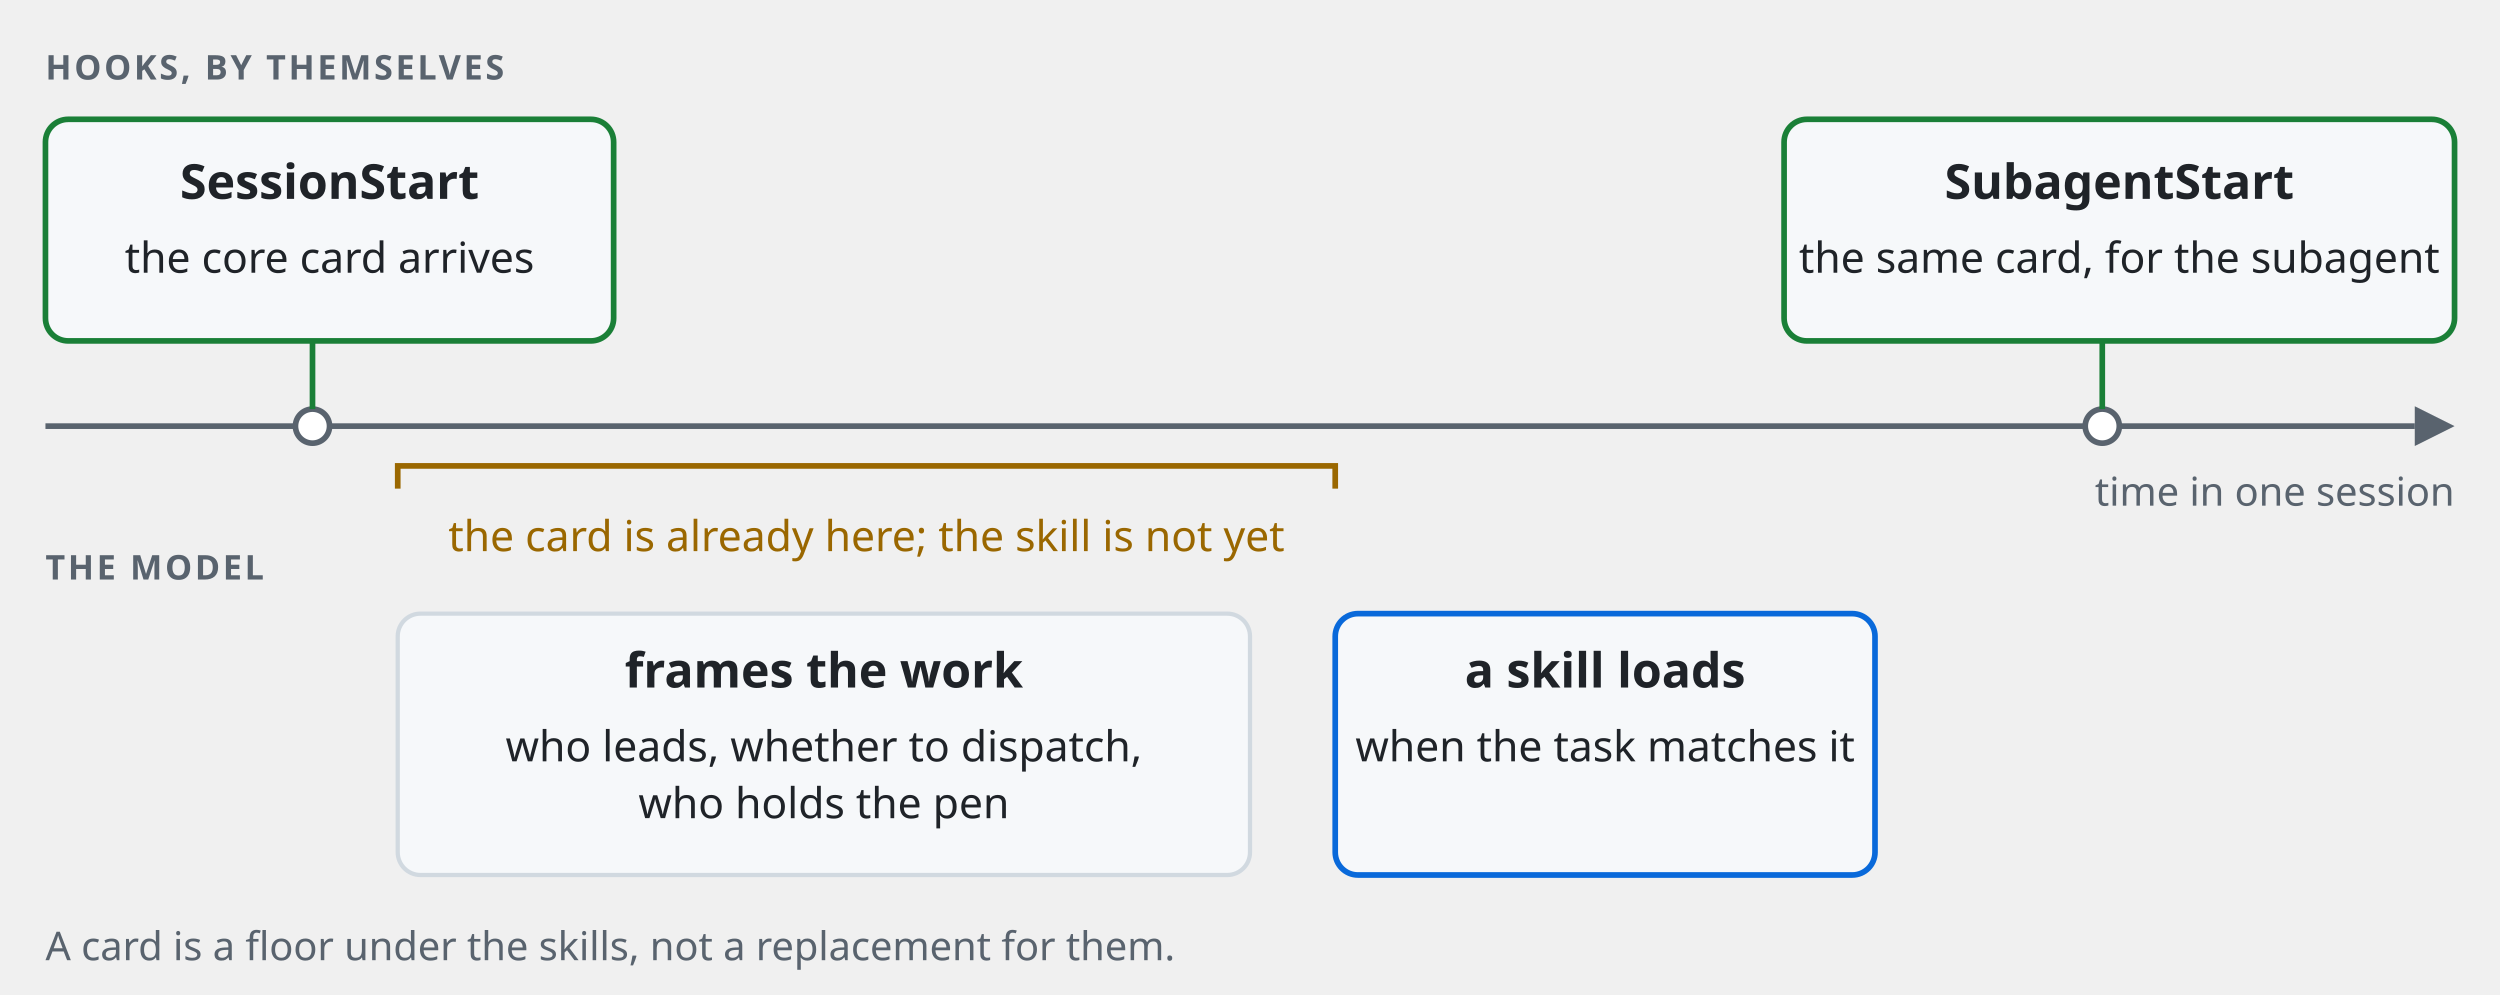
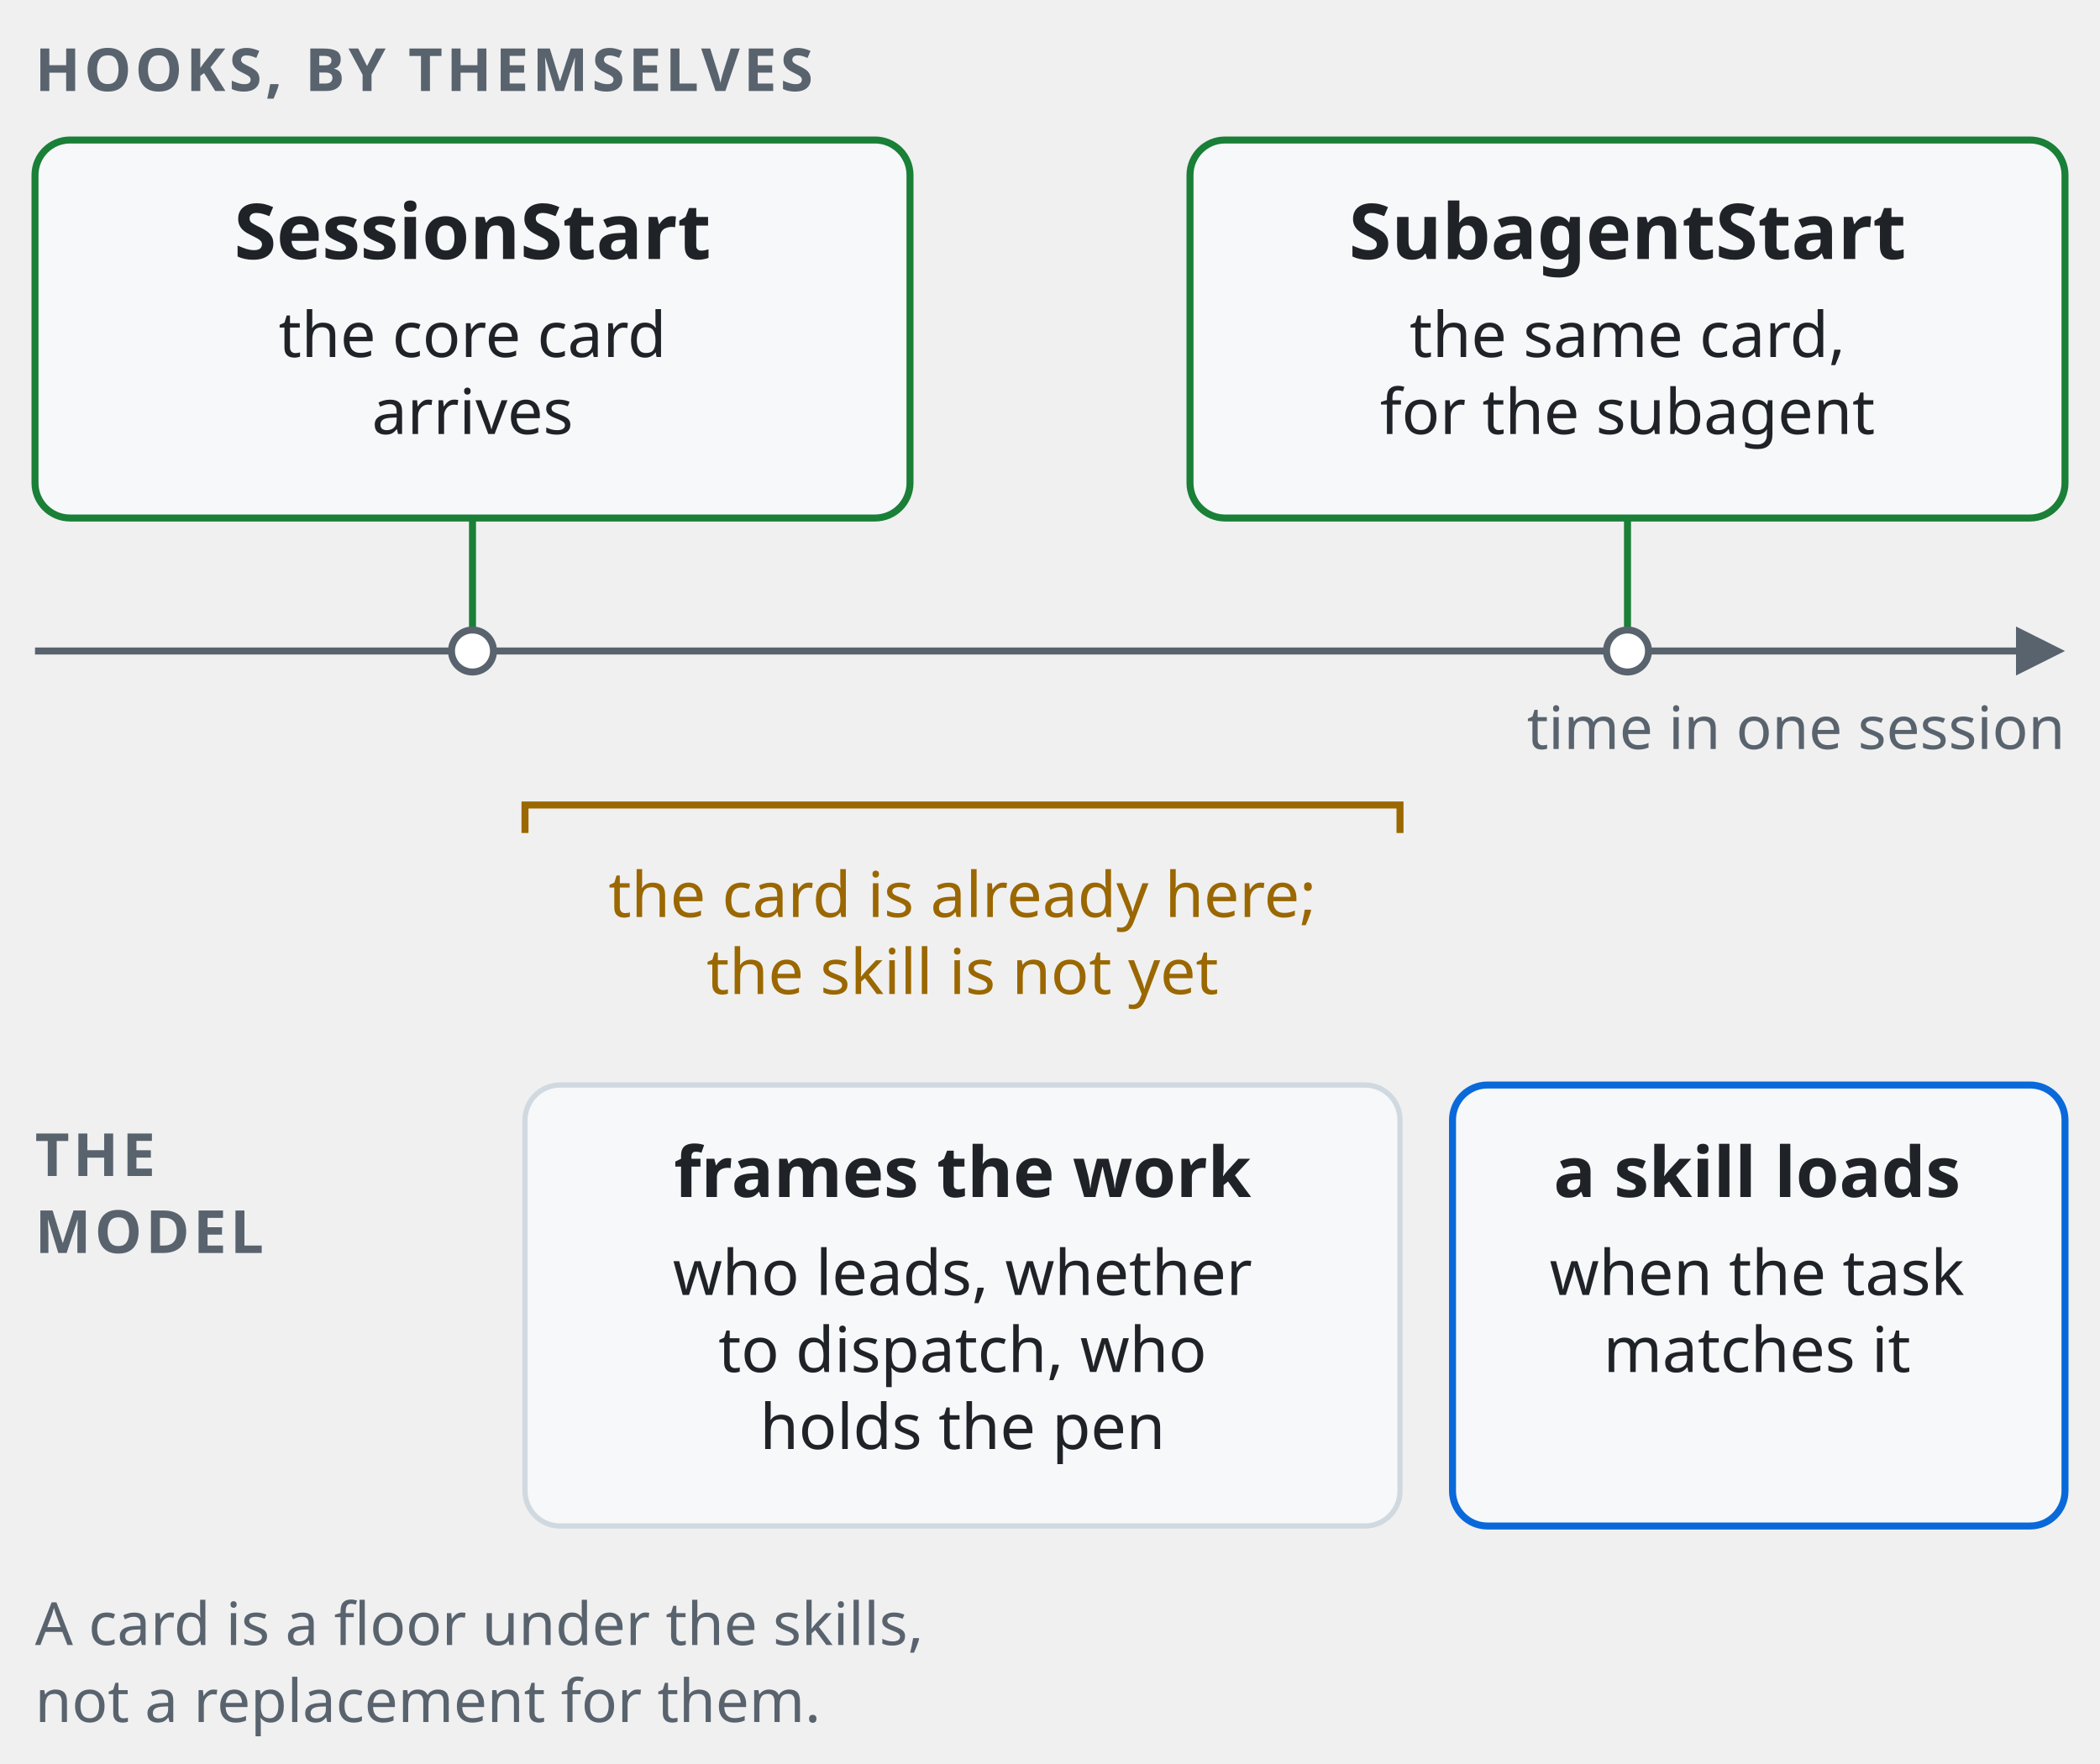
- <svg xmlns="http://www.w3.org/2000/svg" viewBox="0 0 880 350" width="880" height="350" role="img" aria-labelledby="t d">
+ <svg xmlns="http://www.w3.org/2000/svg" viewBox="0 0 600 504" width="600" height="504" role="img" aria-labelledby="t d">
  <style>
    text { font-family: -apple-system, BlinkMacSystemFont, 'Segoe UI', 'Noto Sans', Helvetica, Arial, sans-serif; fill: #1f2328; }
-     .t { font-size: 17px; font-weight: 600; }
-     .m { font-size: 15px; }
-     .s { font-size: 14px; fill: #59636e; }
-     .k { font-size: 12px; font-weight: 600; letter-spacing: 0.08em; fill: #59636e; }
+     .t { font-size: 22px; font-weight: 600; }
+     .t2 { font-size: 20px; font-weight: 600; }
+     .m { font-size: 18px; }
+     .s { font-size: 17px; fill: #59636e; }
+     .k { font-size: 17px; font-weight: 600; letter-spacing: 0.06em; fill: #59636e; }
    .card { fill: #f6f8fa; stroke: #d1d9e0; stroke-width: 1; }
  </style>
-   <text x="16" y="28" class="k">HOOKS, BY THEMSELVES</text>
-   <text x="16" y="204" class="k">THE MODEL</text>
-   <line x1="16" y1="150" x2="850" y2="150" stroke="#59636e" stroke-width="2" />
-   <path d="M 850 143 L 864 150 L 850 157 z" fill="#59636e" />
-   <text x="864" y="178" class="s" text-anchor="end">time in one session</text>
-   <circle cx="110" cy="150" r="6" fill="#ffffff" stroke="#59636e" stroke-width="2" />
-   <circle cx="740" cy="150" r="6" fill="#ffffff" stroke="#59636e" stroke-width="2" />
-   <rect x="16" y="42" width="200" height="78" rx="8" fill="#f6f8fa" stroke="#1a7f37" stroke-width="2" />
-   <text x="116" y="70" class="t" text-anchor="middle">SessionStart</text>
-   <text x="116" y="96" class="m" text-anchor="middle">the core card arrives</text>
-   <line x1="110" y1="120" x2="110" y2="144" stroke="#1a7f37" stroke-width="2" />
-   <rect x="628" y="42" width="236" height="78" rx="8" fill="#f6f8fa" stroke="#1a7f37" stroke-width="2" />
-   <text x="746" y="70" class="t" text-anchor="middle">SubagentStart</text>
-   <text x="746" y="96" class="m" text-anchor="middle">the same card, for the subagent</text>
-   <line x1="740" y1="120" x2="740" y2="144" stroke="#1a7f37" stroke-width="2" />
-   <rect x="140" y="216" width="300" height="92" rx="8" fill="#f6f8fa" stroke="#d1d9e0" stroke-width="1.5" />
-   <text x="290" y="242" class="t" text-anchor="middle">frames the work</text>
-   <text x="290" y="268" class="m" text-anchor="middle">who leads, whether to dispatch,</text>
-   <text x="290" y="288" class="m" text-anchor="middle">who holds the pen</text>
-   <rect x="470" y="216" width="190" height="92" rx="8" fill="#f6f8fa" stroke="#0969da" stroke-width="2" />
-   <text x="565" y="242" class="t" text-anchor="middle">a skill loads</text>
-   <text x="565" y="268" class="m" text-anchor="middle">when the task matches it</text>
-   <path d="M 140 172 v -8 h 330 v 8" fill="none" stroke="#9a6700" stroke-width="2" />
-   <text x="305" y="194" class="m" text-anchor="middle" fill="#9a6700" style="fill:#9a6700">the card is already here; the skill is not yet</text>
-   <text x="16" y="338" class="s">A card is a floor under the skills, not a replacement for them.</text>
+   <text x="10" y="26" class="k" text-anchor="start">HOOKS, BY THEMSELVES</text>
+   <rect x="10" y="40" width="250" height="108" rx="10" fill="#f6f8fa" stroke="#1a7f37" stroke-width="2" />
+   <text x="135" y="74" class="t" text-anchor="middle">SessionStart</text>
+   <text x="135" y="102" class="m" text-anchor="middle">the core card</text>
+   <text x="135" y="124" class="m" text-anchor="middle">arrives</text>
+   <rect x="340" y="40" width="250" height="108" rx="10" fill="#f6f8fa" stroke="#1a7f37" stroke-width="2" />
+   <text x="465" y="74" class="t" text-anchor="middle">SubagentStart</text>
+   <text x="465" y="102" class="m" text-anchor="middle">the same card,</text>
+   <text x="465" y="124" class="m" text-anchor="middle">for the subagent</text>
+   <line x1="10" y1="186" x2="578" y2="186" stroke="#59636e" stroke-width="2" />
+   <path d="M 576 179 L 590 186 L 576 193 z" fill="#59636e" />
+   <text x="590" y="214" class="s" text-anchor="end">time in one session</text>
+   <line x1="135" y1="148" x2="135" y2="180" stroke="#1a7f37" stroke-width="2" />
+   <circle cx="135" cy="186" r="6" fill="#ffffff" stroke="#59636e" stroke-width="2" />
+   <line x1="465" y1="148" x2="465" y2="180" stroke="#1a7f37" stroke-width="2" />
+   <circle cx="465" cy="186" r="6" fill="#ffffff" stroke="#59636e" stroke-width="2" />
+   <path d="M 150 238 v -8 h 250 v 8" fill="none" stroke="#9a6700" stroke-width="2" />
+   <text x="275" y="262" class="m" text-anchor="middle" style="fill:#9a6700">the card is already here;</text>
+   <text x="275" y="284" class="m" text-anchor="middle" style="fill:#9a6700">the skill is not yet</text>
+   <text x="10" y="336" class="k" text-anchor="start">THE</text>
+   <text x="10" y="358" class="k" text-anchor="start">MODEL</text>
+   <rect x="150" y="310" width="250" height="126" rx="10" fill="#f6f8fa" stroke="#d1d9e0" stroke-width="1.5" />
+   <text x="275" y="342" class="t2" text-anchor="middle">frames the work</text>
+   <text x="275" y="370" class="m" text-anchor="middle">who leads, whether</text>
+   <text x="275" y="392" class="m" text-anchor="middle">to dispatch, who</text>
+   <text x="275" y="414" class="m" text-anchor="middle">holds the pen</text>
+   <rect x="415" y="310" width="175" height="126" rx="10" fill="#f6f8fa" stroke="#0969da" stroke-width="2" />
+   <text x="502" y="342" class="t2" text-anchor="middle">a skill loads</text>
+   <text x="502" y="370" class="m" text-anchor="middle">when the task</text>
+   <text x="502" y="392" class="m" text-anchor="middle">matches it</text>
+   <text x="10" y="470" class="s" text-anchor="start">A card is a floor under the skills,</text>
+   <text x="10" y="492" class="s" text-anchor="start">not a replacement for them.</text>
</svg>
